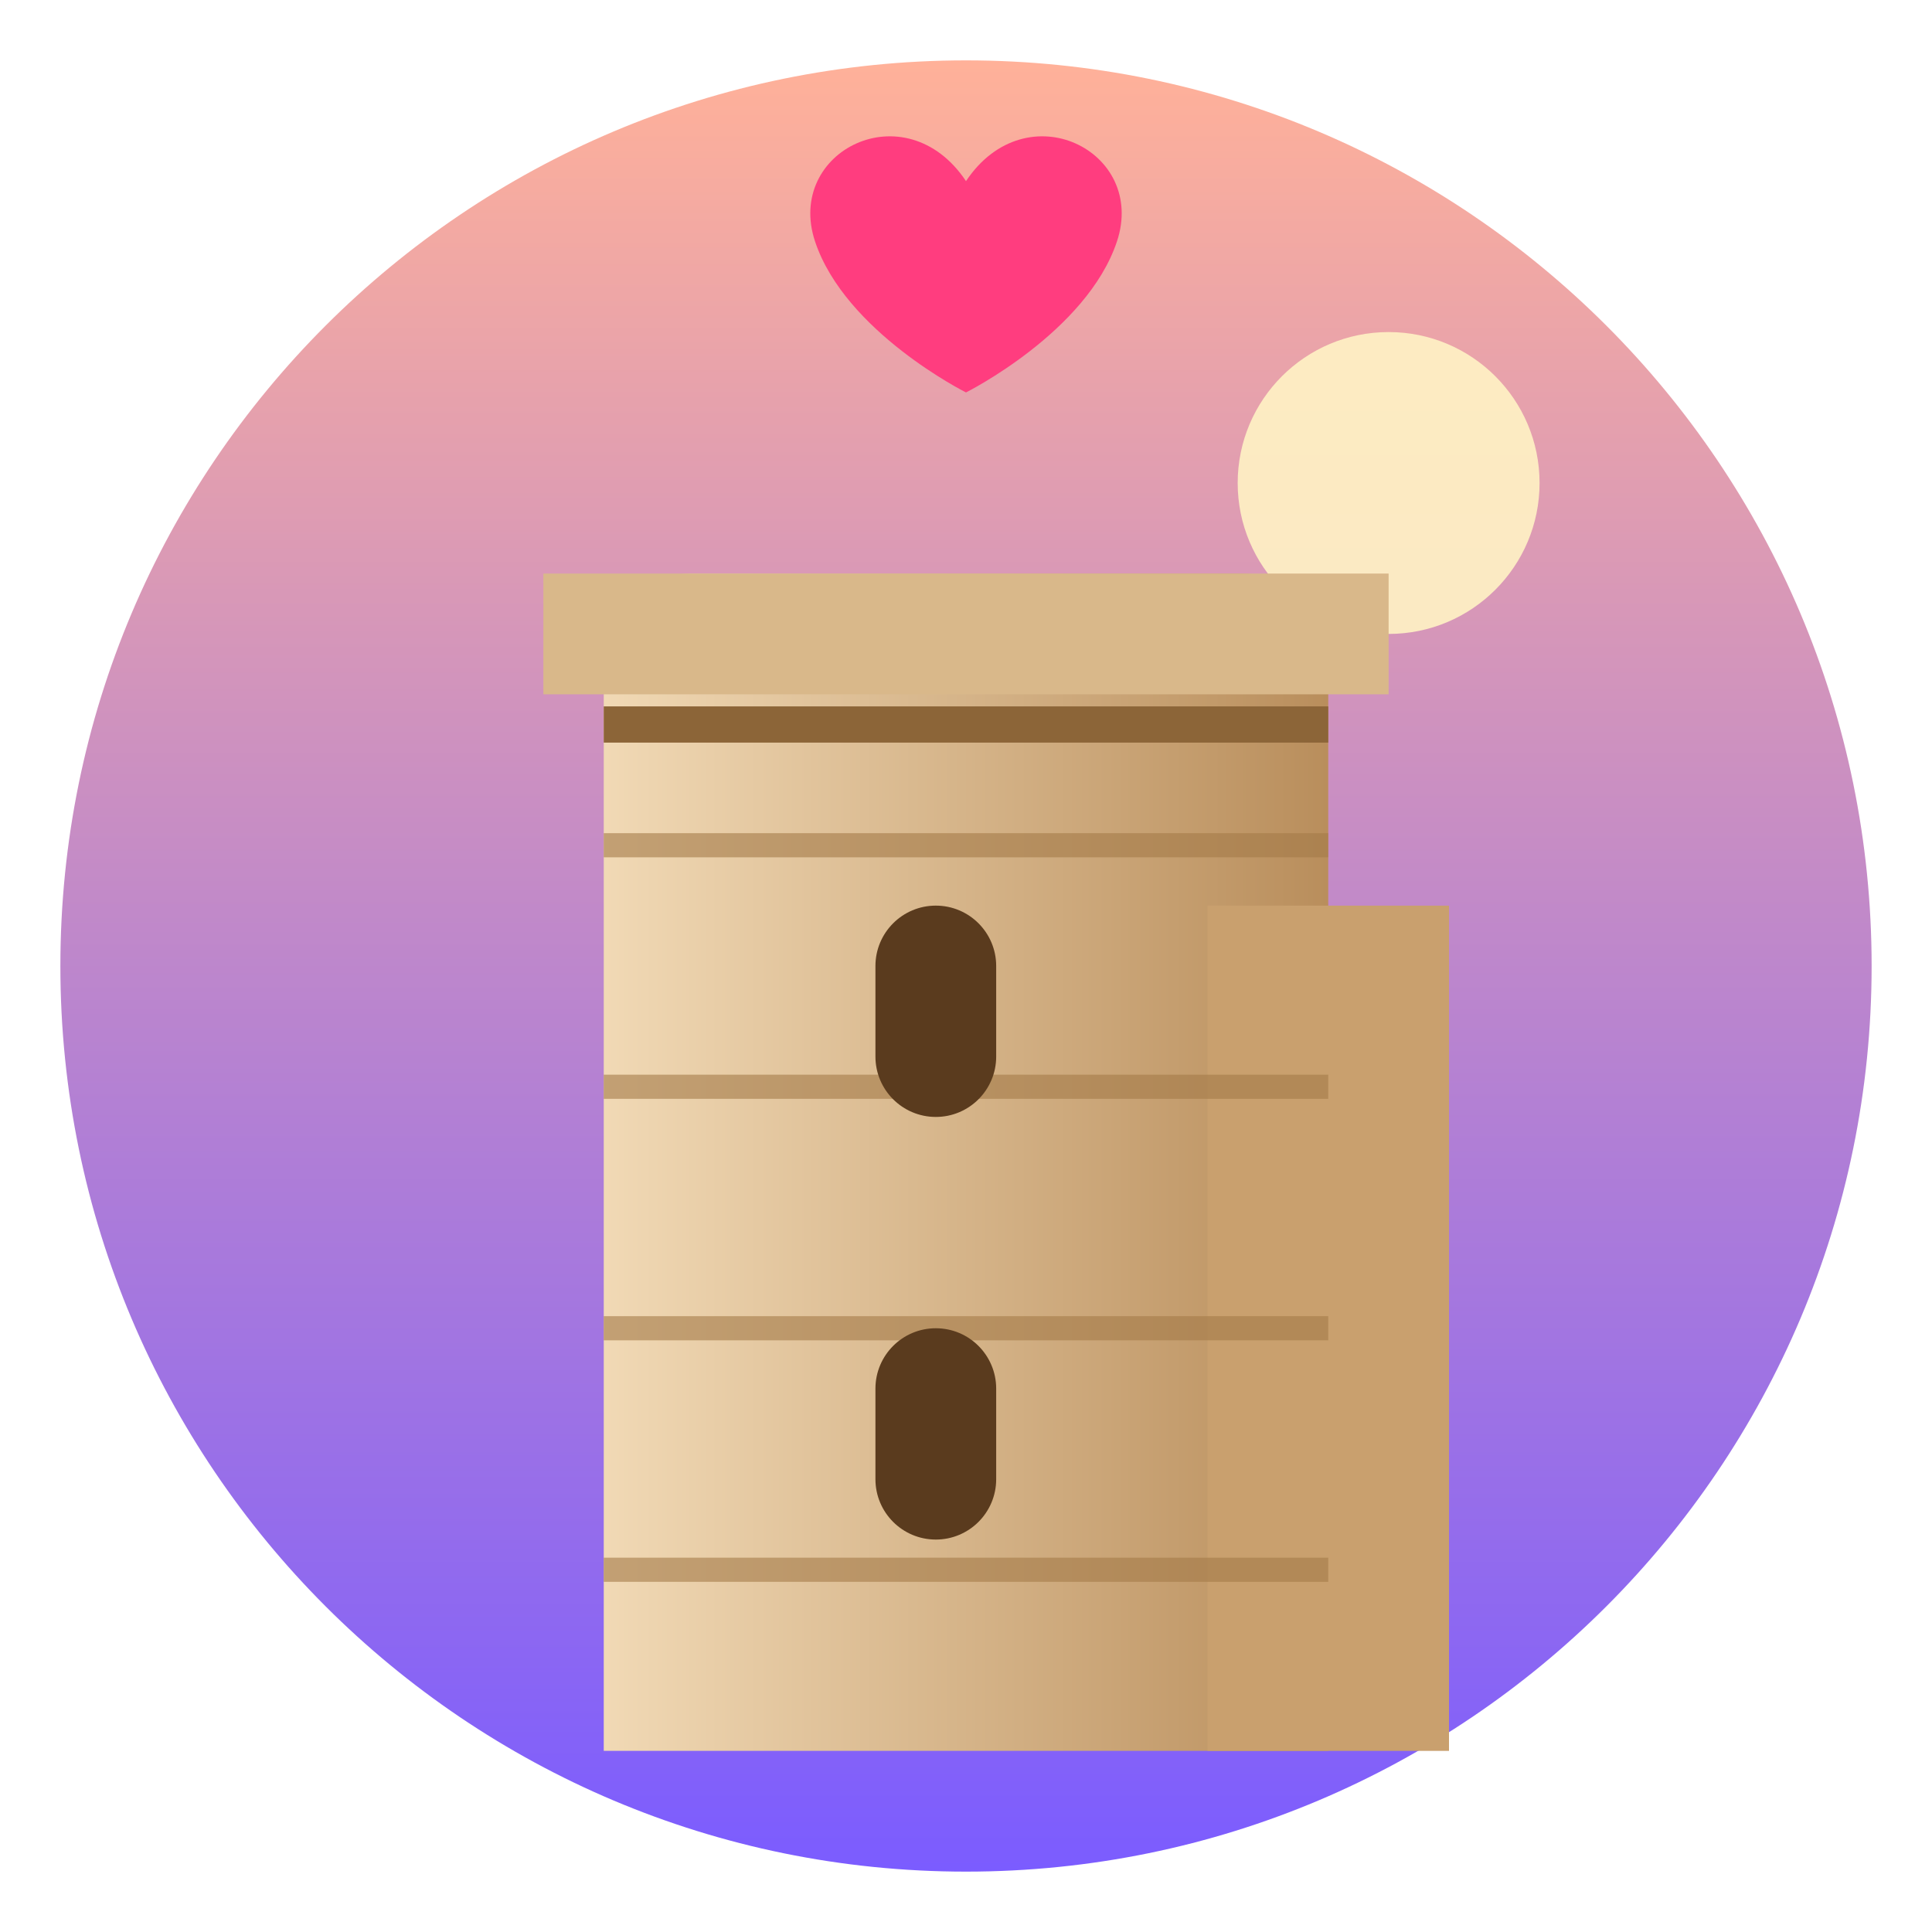
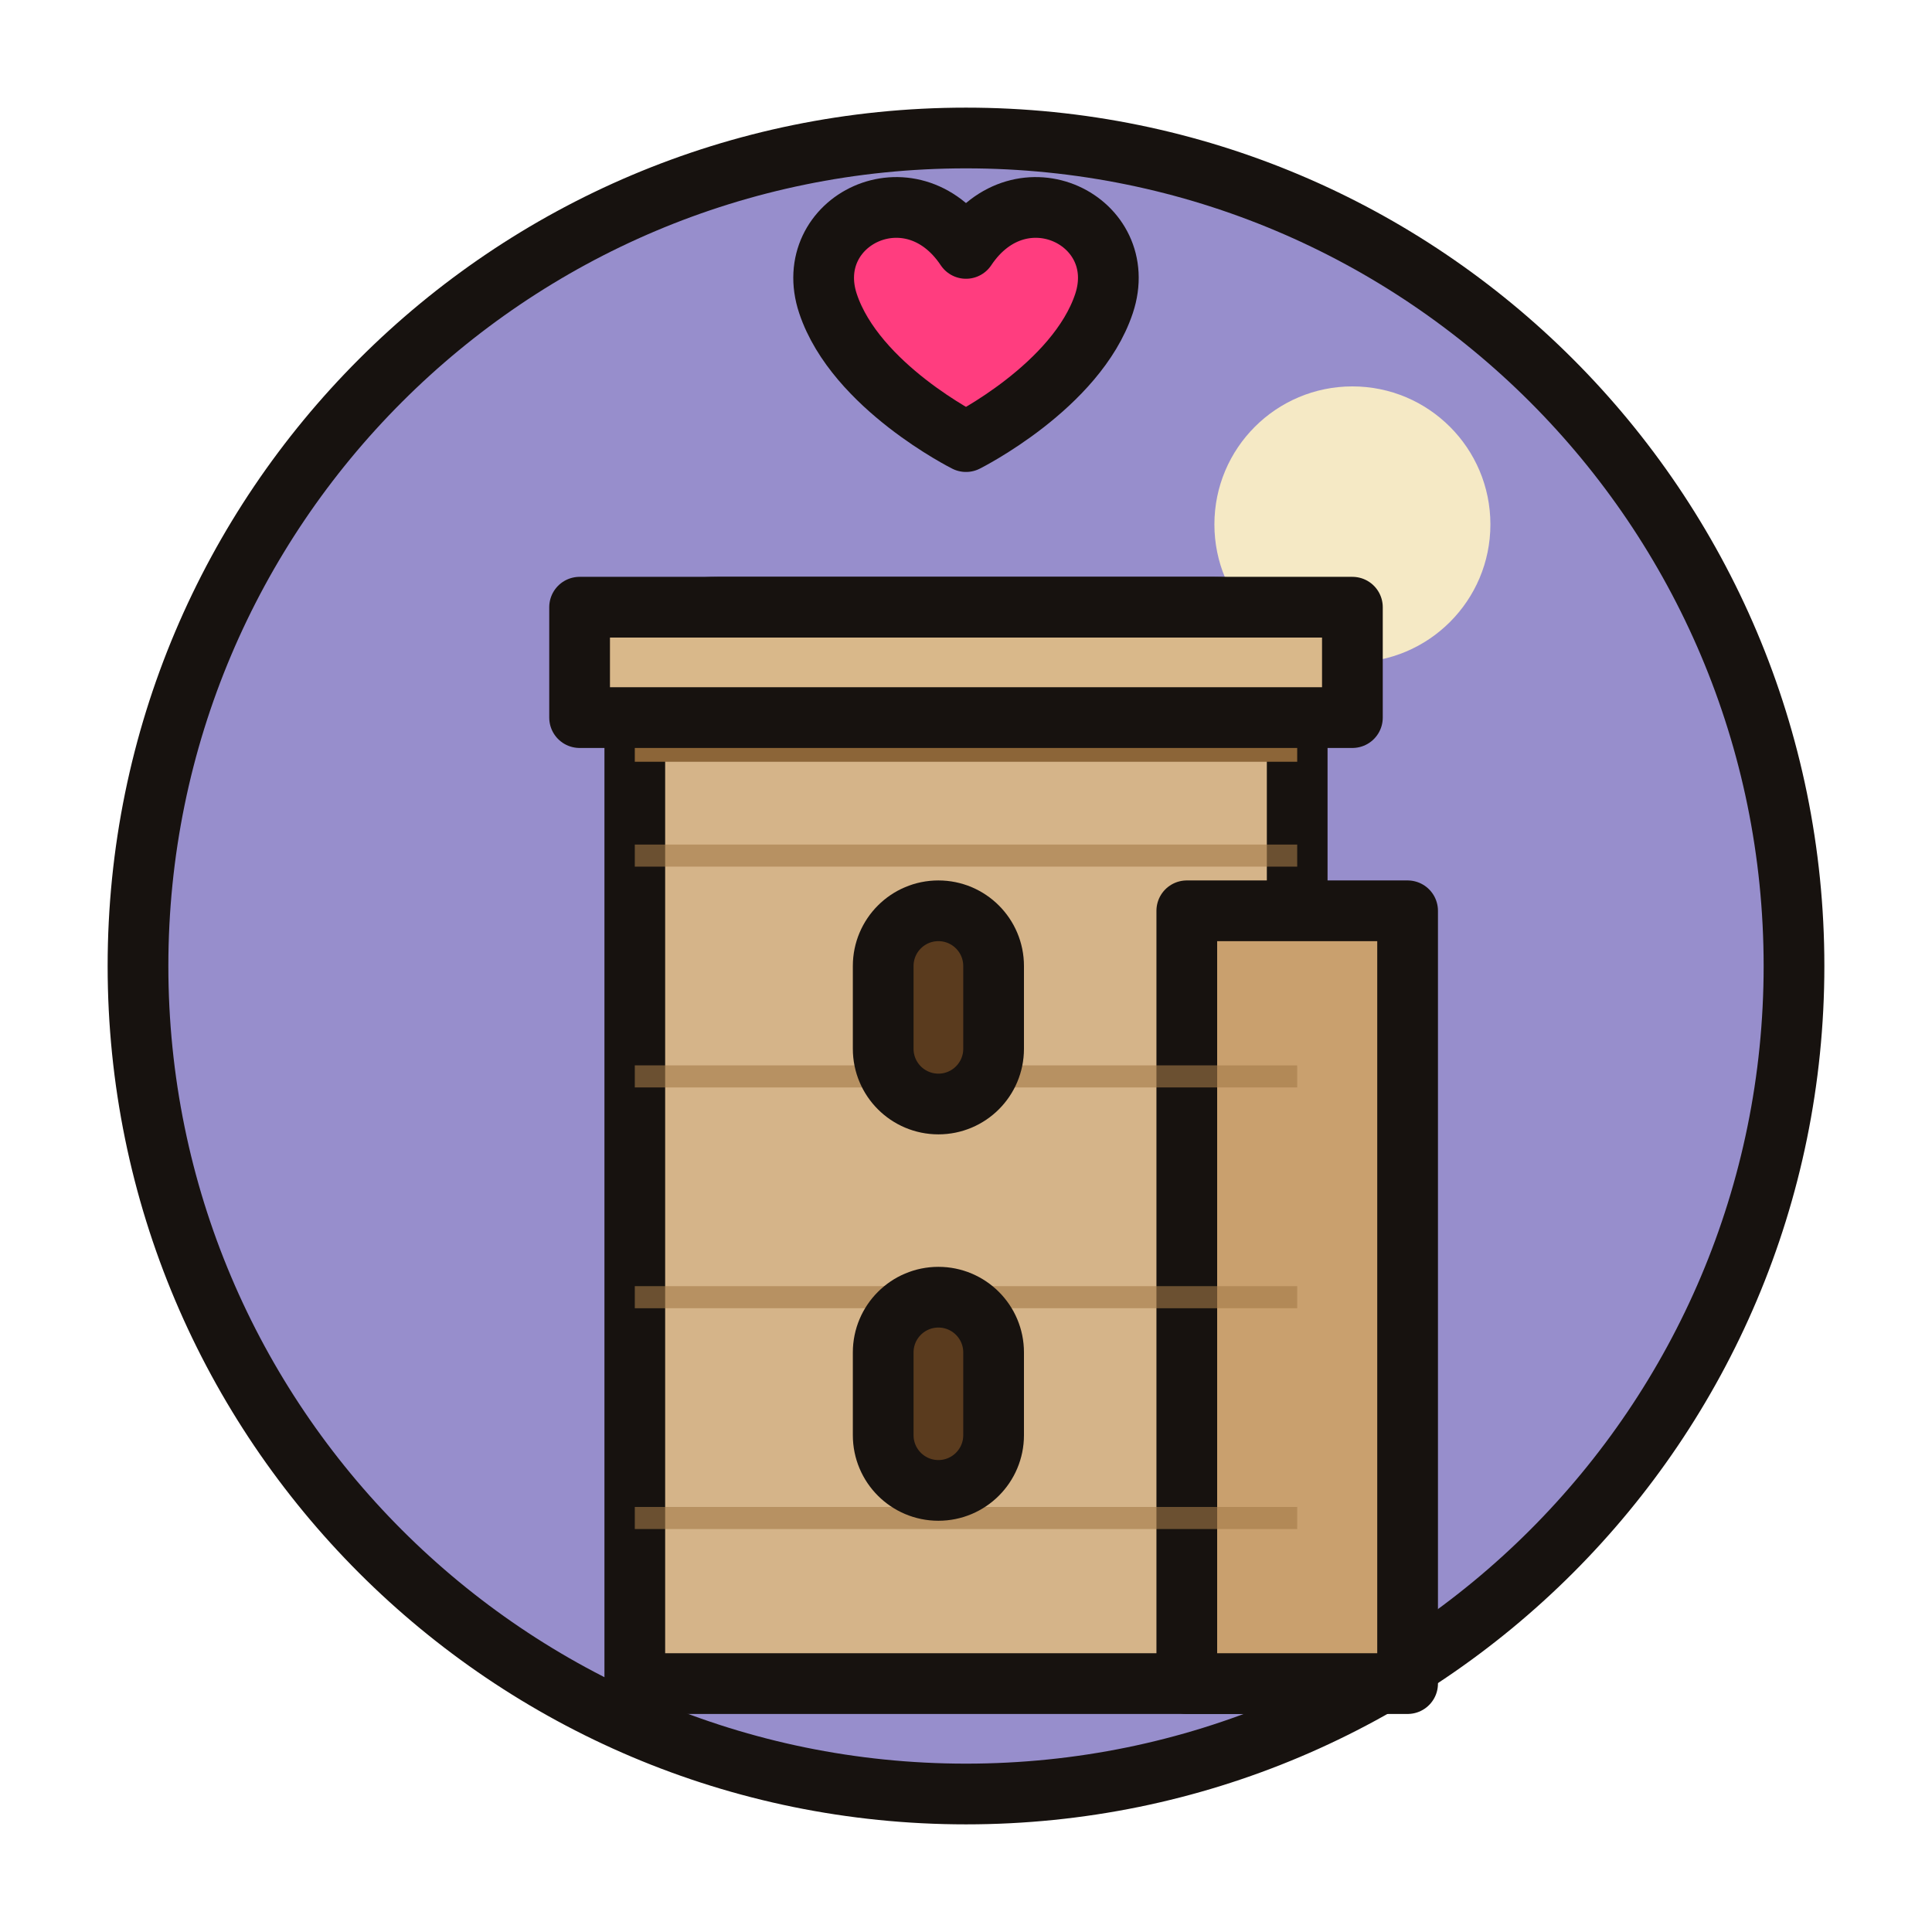
- <svg xmlns="http://www.w3.org/2000/svg" viewBox="0 0 64 64">
-   <defs>
-     <linearGradient id="mt_s" x1="0" y1="0" x2="0" y2="1">
-       <stop offset="0" stop-color="#FFB199" />
-       <stop offset="1" stop-color="#7B5CFF" />
-     </linearGradient>
-     <linearGradient id="mt_t" x1="0" y1="0" x2="1" y2="0">
-       <stop offset="0" stop-color="#F1D9B5" />
-       <stop offset="1" stop-color="#B98E5C" />
-     </linearGradient>
-   </defs>
-   <circle cx="32" cy="32" r="30" fill="url(#mt_s)" />
+ <svg xmlns="http://www.w3.org/2000/svg" viewBox="-3 -3 70 70">
+   <circle cx="32" cy="32" r="30" fill="#978ECC" stroke="#17120F" stroke-width="2.2" stroke-linejoin="round" />
  <circle cx="46" cy="16" r="5" fill="#FFF3C4" opacity=".9" />
-   <path d="M20 58V22c0-2 1-3 3-3h18c2 0 3 1 3 3v36z" fill="url(#mt_t)" />
-   <path d="M40 30h8v28h-8z" fill="#C9A06E" />
+   <path d="M20 58V22c0-2 1-3 3-3h18c2 0 3 1 3 3v36z" fill="#D5B489" stroke="#17120F" stroke-width="2.2" stroke-linejoin="round" />
+   <path d="M40 30h8v28h-8z" fill="#C9A06E" stroke="#17120F" stroke-width="2.2" stroke-linejoin="round" />
  <path d="M20 22h24M20 24h24" stroke="#8C6538" stroke-width="1.2" />
  <path d="M20 28h24" stroke="#A47A47" stroke-width=".8" opacity=".6" />
  <path d="M20 36h24" stroke="#A47A47" stroke-width=".8" opacity=".6" />
  <path d="M20 44h24" stroke="#A47A47" stroke-width=".8" opacity=".6" />
  <path d="M20 52h24" stroke="#A47A47" stroke-width=".8" opacity=".6" />
-   <rect x="29" y="30" width="4" height="7" rx="2" fill="#5A3B1E" />
-   <rect x="29" y="44" width="4" height="7" rx="2" fill="#5A3B1E" />
-   <path d="M18 19h28v4H18z" fill="#D9B88A" />
-   <path d="M32 6c-2-3-6-1-5 2s5 5 5 5 4-2 5-5-3-5-5-2z" fill="#FF3D7F" />
+   <rect x="29" y="30" width="4" height="7" rx="2" fill="#5A3B1E" stroke="#17120F" stroke-width="2.2" stroke-linejoin="round" />
+   <rect x="29" y="44" width="4" height="7" rx="2" fill="#5A3B1E" stroke="#17120F" stroke-width="2.2" stroke-linejoin="round" />
+   <path d="M18 19h28v4H18z" fill="#D9B88A" stroke="#17120F" stroke-width="2.2" stroke-linejoin="round" />
+   <path d="M32 6c-2-3-6-1-5 2s5 5 5 5 4-2 5-5-3-5-5-2z" fill="#FF3D7F" stroke="#17120F" stroke-width="2.2" stroke-linejoin="round" />
</svg>
